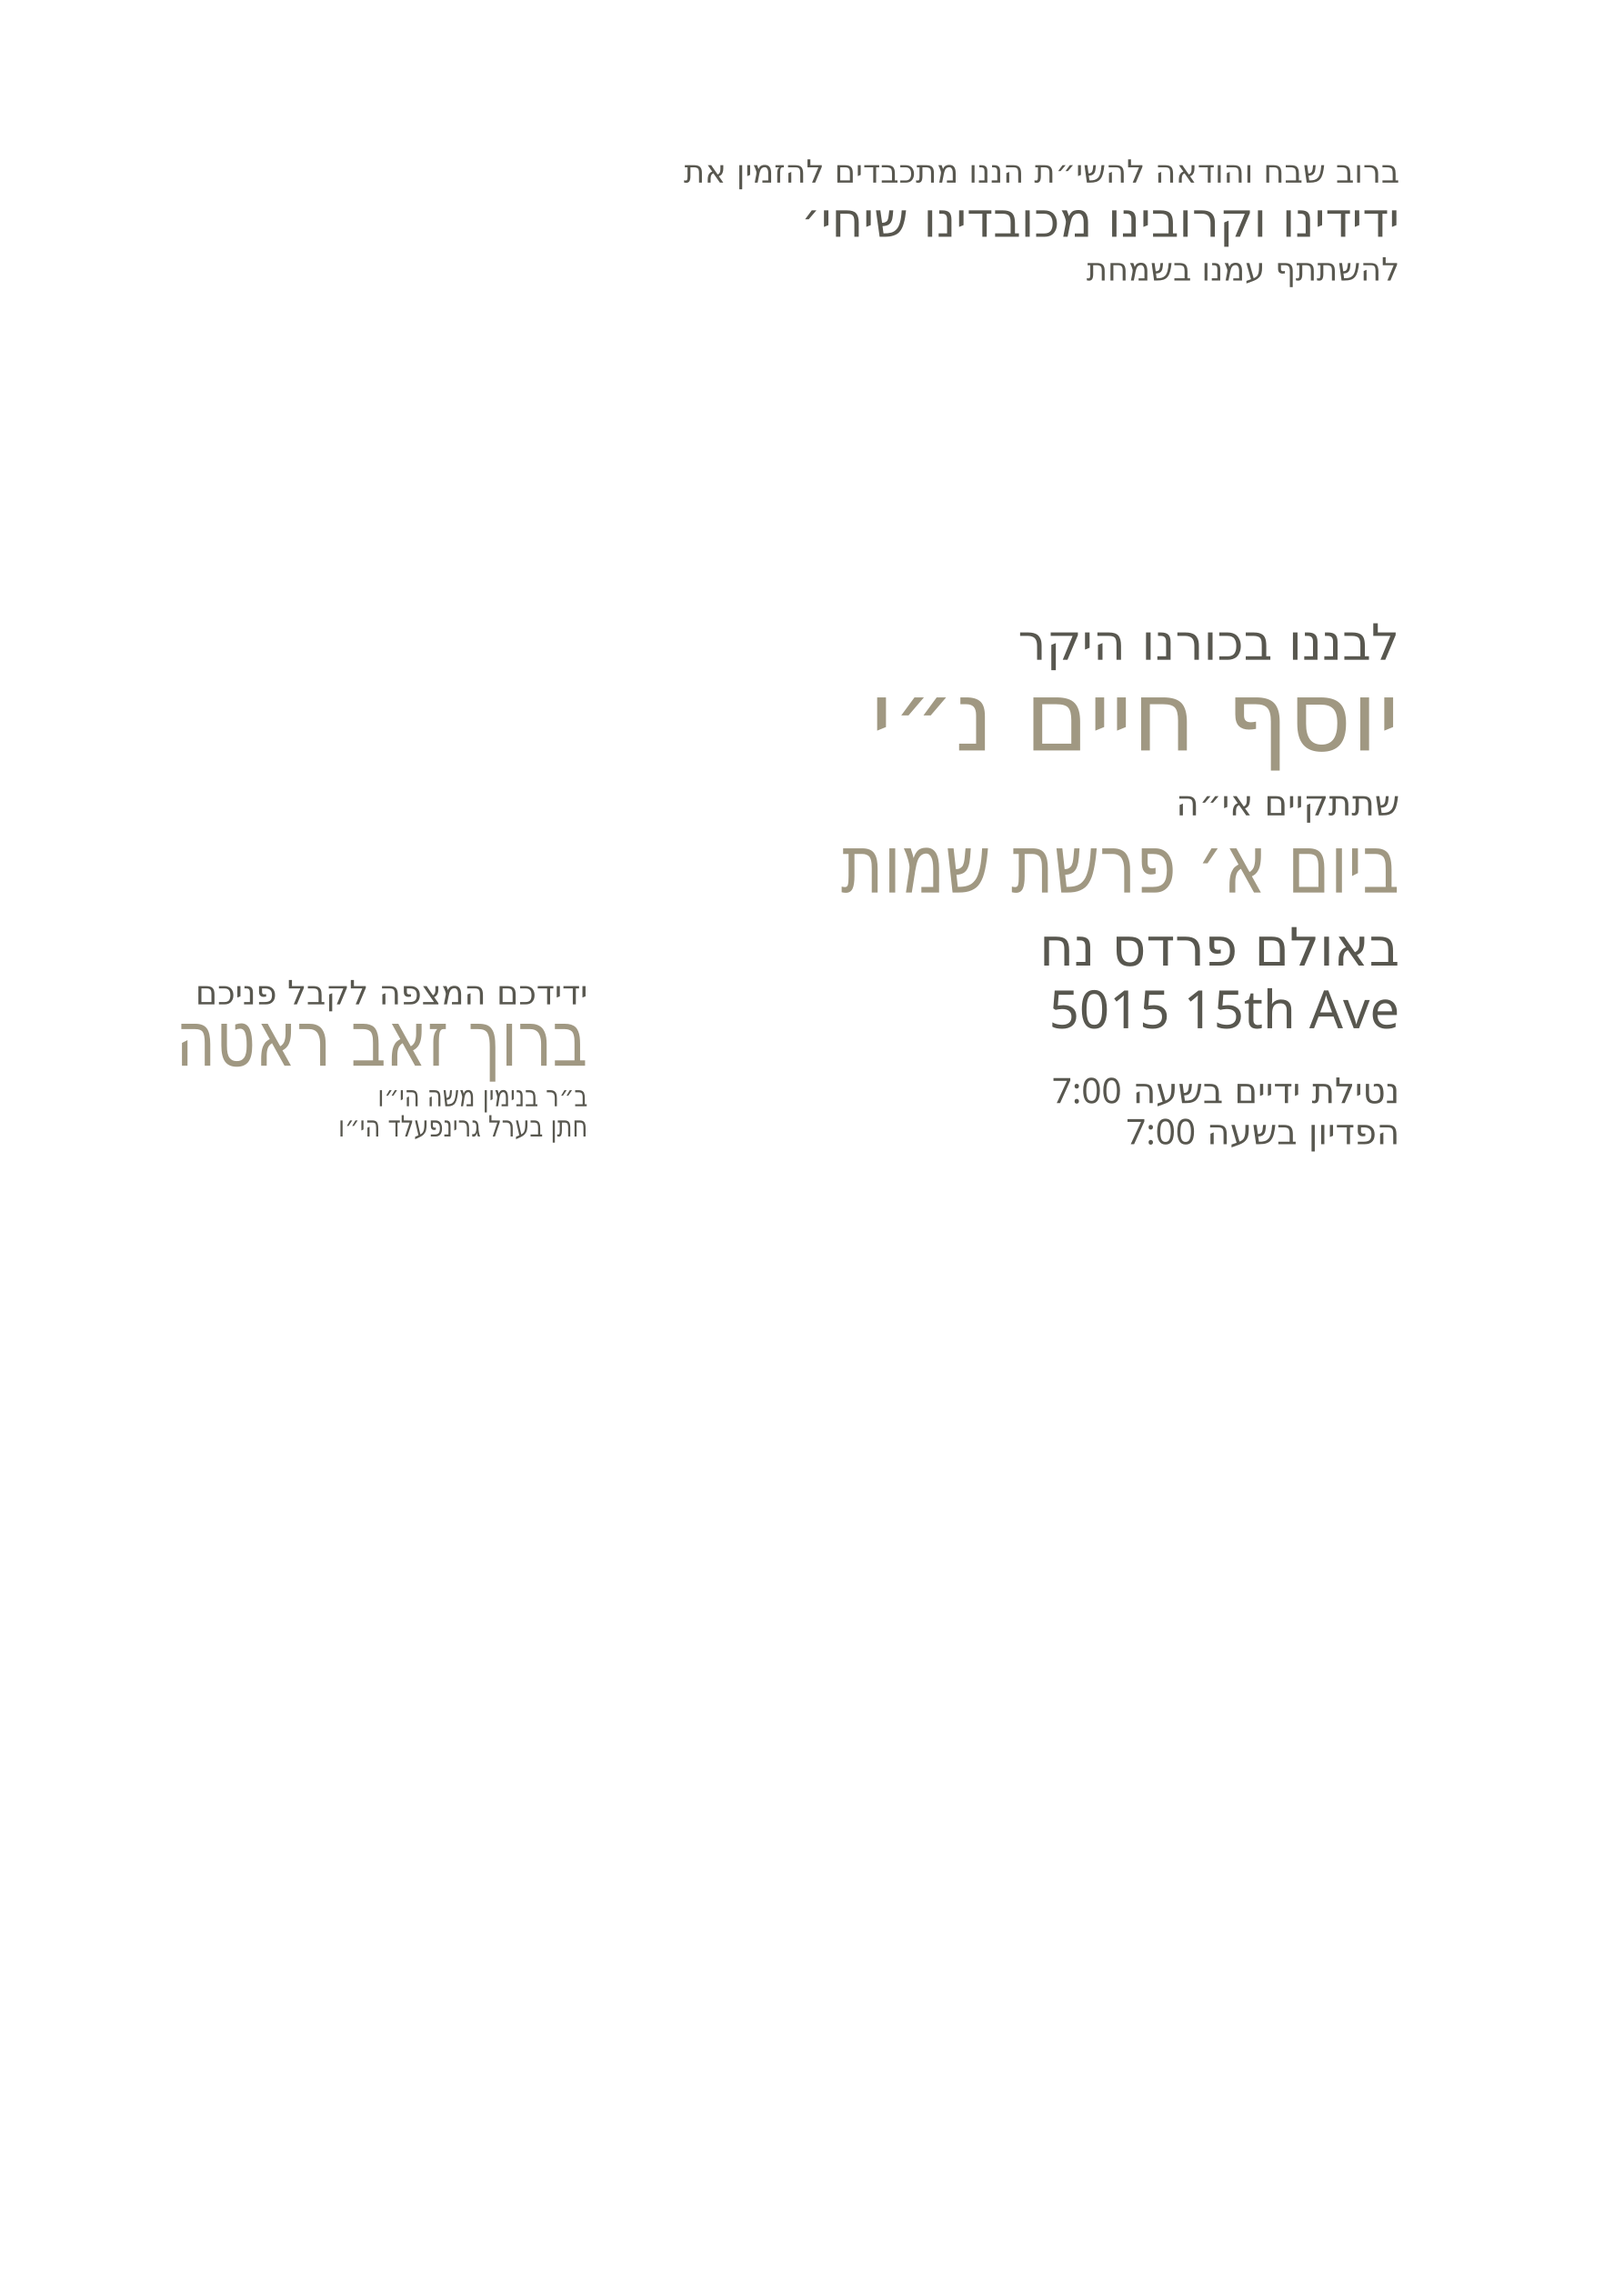
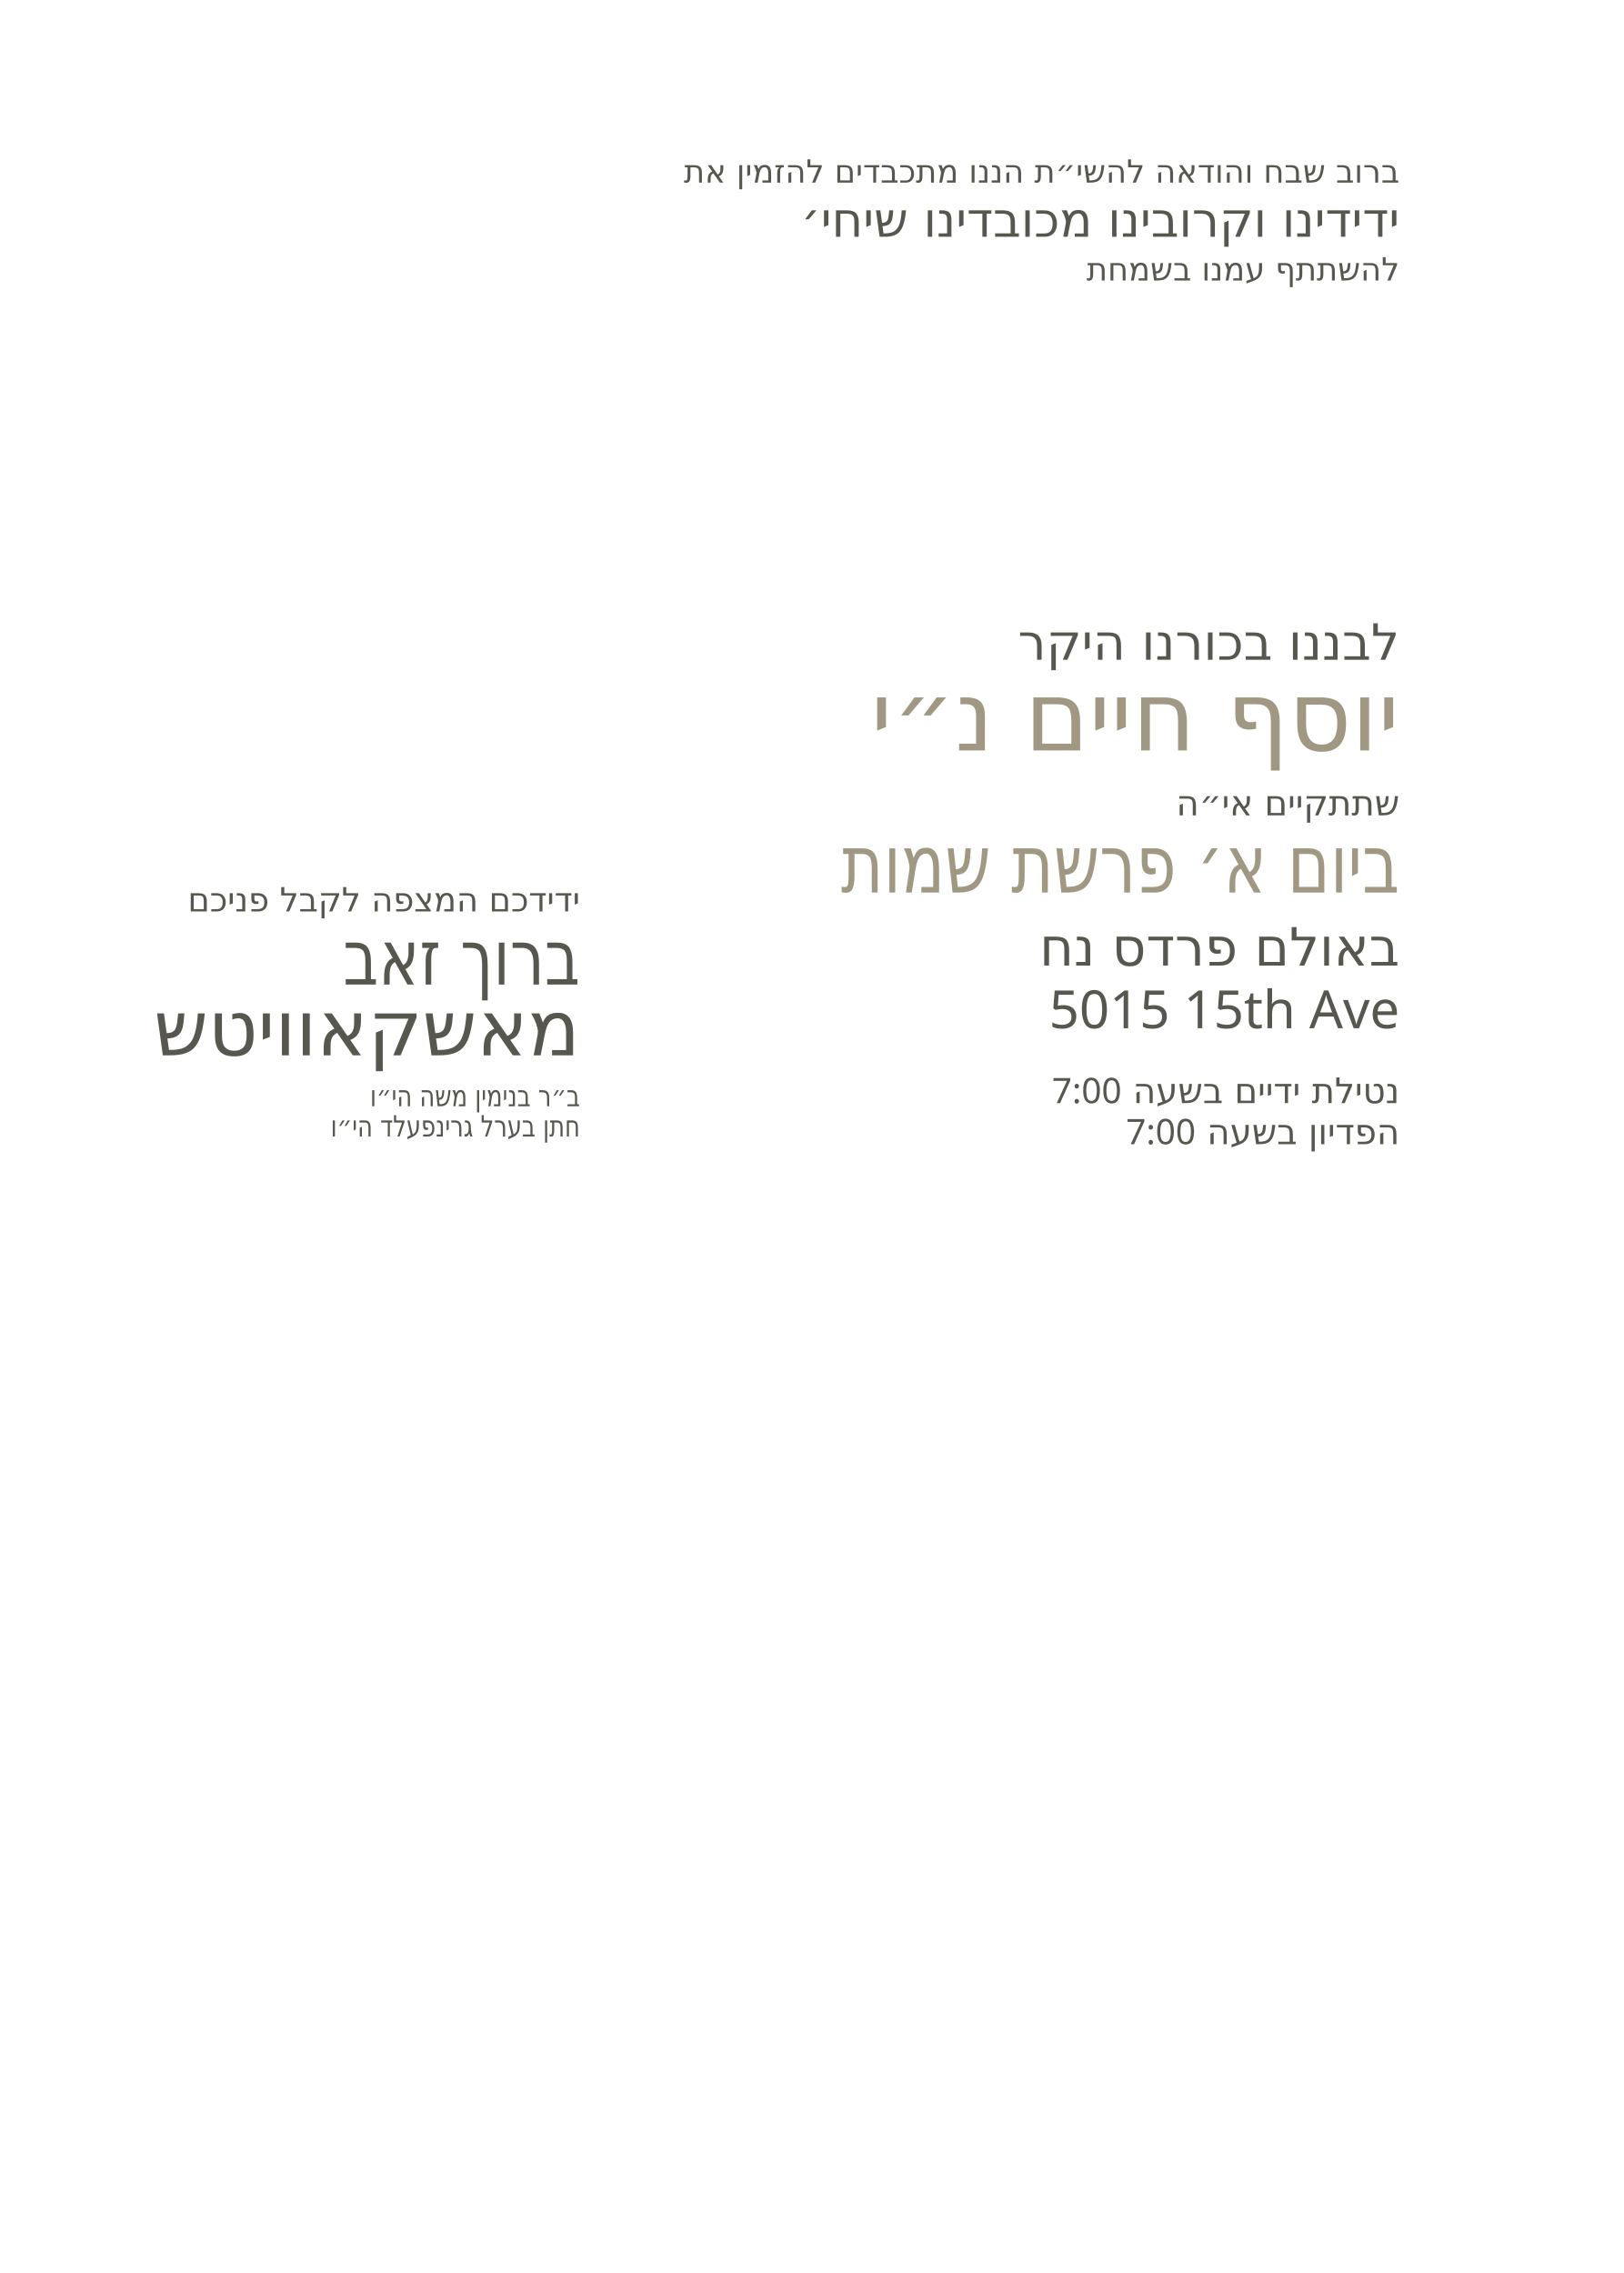
<svg xmlns="http://www.w3.org/2000/svg" id="Layer_1" data-name="Layer 1" viewBox="0 0 360 504">
  <g id="invite_line_1">
    <text transform="translate(310.3 40.5)" fill="#58574f" font-family="Heebo" font-size="7.1" font-weight="500" text-anchor="end">
      <tspan x="0" y="0">ברוב שבח והודאה להשי״ת הננו מתכבדים להזמין את</tspan>
    </text>
  </g>
  <g id="invite_line_2">
    <text transform="translate(310.3 52.5)" fill="#58574f" font-family="Heebo" font-size="10.7" font-weight="500" text-anchor="end">
      <tspan x="0" y="0">ידידינו וקרובינו מכובדינו שיחי׳</tspan>
    </text>
  </g>
  <g id="invite_line_3">
    <text transform="translate(310.3 62.2)" fill="#58574f" font-family="Heebo" font-size="7.1" font-weight="500" text-anchor="end">
      <tspan x="0" y="0">להשתתף עמנו בשמחת</tspan>
    </text>
  </g>
  <g id="son_label">
    <text transform="translate(310.3 146.3)" fill="#58574f" font-family="Heebo" font-size="11.1" font-weight="500" text-anchor="end">
      <tspan x="0" y="0">לבננו בכורנו היקר</tspan>
    </text>
  </g>
  <g id="baby_name*">
    <text transform="translate(310.3 166.4)" fill="#a09882" font-family="Heebo" font-size="21.5" font-weight="400" text-anchor="end">
      <tspan x="0" y="0">יוסף חיים נ״י</tspan>
    </text>
  </g>
  <g id="event_label">
    <text transform="translate(310.3 180.8)" fill="#58574f" font-family="Heebo" font-size="7.8" font-weight="500" text-anchor="end">
      <tspan x="0" y="0">שתתקיים אי״ה</tspan>
    </text>
  </g>
  <g id="date*">
    <text transform="translate(310.3 197.9) scale(.8 1)" fill="#a09882" font-family="Heebo" font-size="17.9" font-weight="400" text-anchor="end">
      <tspan x="0" y="0">ביום א׳ פרשת שמות</tspan>
    </text>
  </g>
  <g id="hall*">
    <text transform="translate(310.3 214.1)" fill="#58574f" font-family="Heebo" font-size="11.7" font-weight="500" text-anchor="end">
      <tspan x="0" y="0">באולם פרדס נח</tspan>
    </text>
  </g>
  <g id="street*">
    <text transform="translate(310.3 228)" fill="#58574f" font-family="Heebo" font-size="11.7" font-weight="500" text-anchor="end">
      <tspan x="0" y="0">5015 15th Ave</tspan>
    </text>
  </g>
  <g id="netilat_time*">
    <text transform="translate(310.3 244.6)" fill="#58574f" font-family="Heebo" font-size="7.8" font-weight="500" text-anchor="end">
      <tspan x="0" y="0">נטילת ידיים בשעה 7:00</tspan>
    </text>
  </g>
  <g id="pidyon_time*">
    <text transform="translate(310.3 253.7)" fill="#58574f" font-family="Heebo" font-size="7.8" font-weight="500" text-anchor="end">
      <tspan x="0" y="0">הפדיון בשעה 7:00</tspan>
    </text>
  </g>
  <g id="host_label">
-     <text transform="translate(130.3 222.7)" fill="#58574f" font-family="Heebo" font-size="7.4" font-weight="500" text-anchor="end">
+     <text transform="translate(128.6 202.1)" fill="#58574f" font-family="Heebo" font-size="7.4" font-weight="500" text-anchor="end">
      <tspan x="0" y="0">ידידכם המצפה לקבל פניכם</tspan>
    </text>
  </g>
  <g id="host_name*">
-     <text transform="translate(130.3 236.3) scale(.8 1)" fill="#a09882" font-family="Heebo" font-size="17" font-weight="400" text-anchor="end">
-       <tspan x="0" y="0">ברוך זאב ראטה</tspan>
+     <text transform="translate(128.6 218.3) scale(.8 1)" fill="#58574f" font-family="Heebo" font-size="17" font-weight="400" text-anchor="end">
+       <tspan x="0" y="0">ברוך זאב</tspan>
+     </text>
+   </g>
+   <g id="host_last_name*">
+     <text font-family="Heebo" font-size="17" font-weight="400" fill="#58574f" text-anchor="end" transform="translate(128.6 234)">
+       <tspan x="0">מאשקאוויטש</tspan>
    </text>
  </g>
  <g id="father_name_1*">
-     <text transform="translate(130.3 245.3) scale(.8 1)" fill="#58574f" font-family="Heebo" font-size="6.5" font-weight="400" text-anchor="end">
+     <text transform="translate(128.6 245.3) scale(.8 1)" fill="#58574f" font-family="Heebo" font-size="6.5" font-weight="400" text-anchor="end">
      <tspan x="0" y="0">ב״ר בנימין משה הי״ו</tspan>
    </text>
  </g>
  <g id="father_name_2*">
-     <text transform="translate(130.3 252) scale(.8 1)" fill="#58574f" font-family="Heebo" font-size="6.5" font-weight="400" text-anchor="end">
+     <text transform="translate(128.6 252) scale(.8 1)" fill="#58574f" font-family="Heebo" font-size="6.5" font-weight="400" text-anchor="end">
      <tspan x="0" y="0">חתן בערל גרינפעלד הי״ו</tspan>
    </text>
  </g>
</svg>
